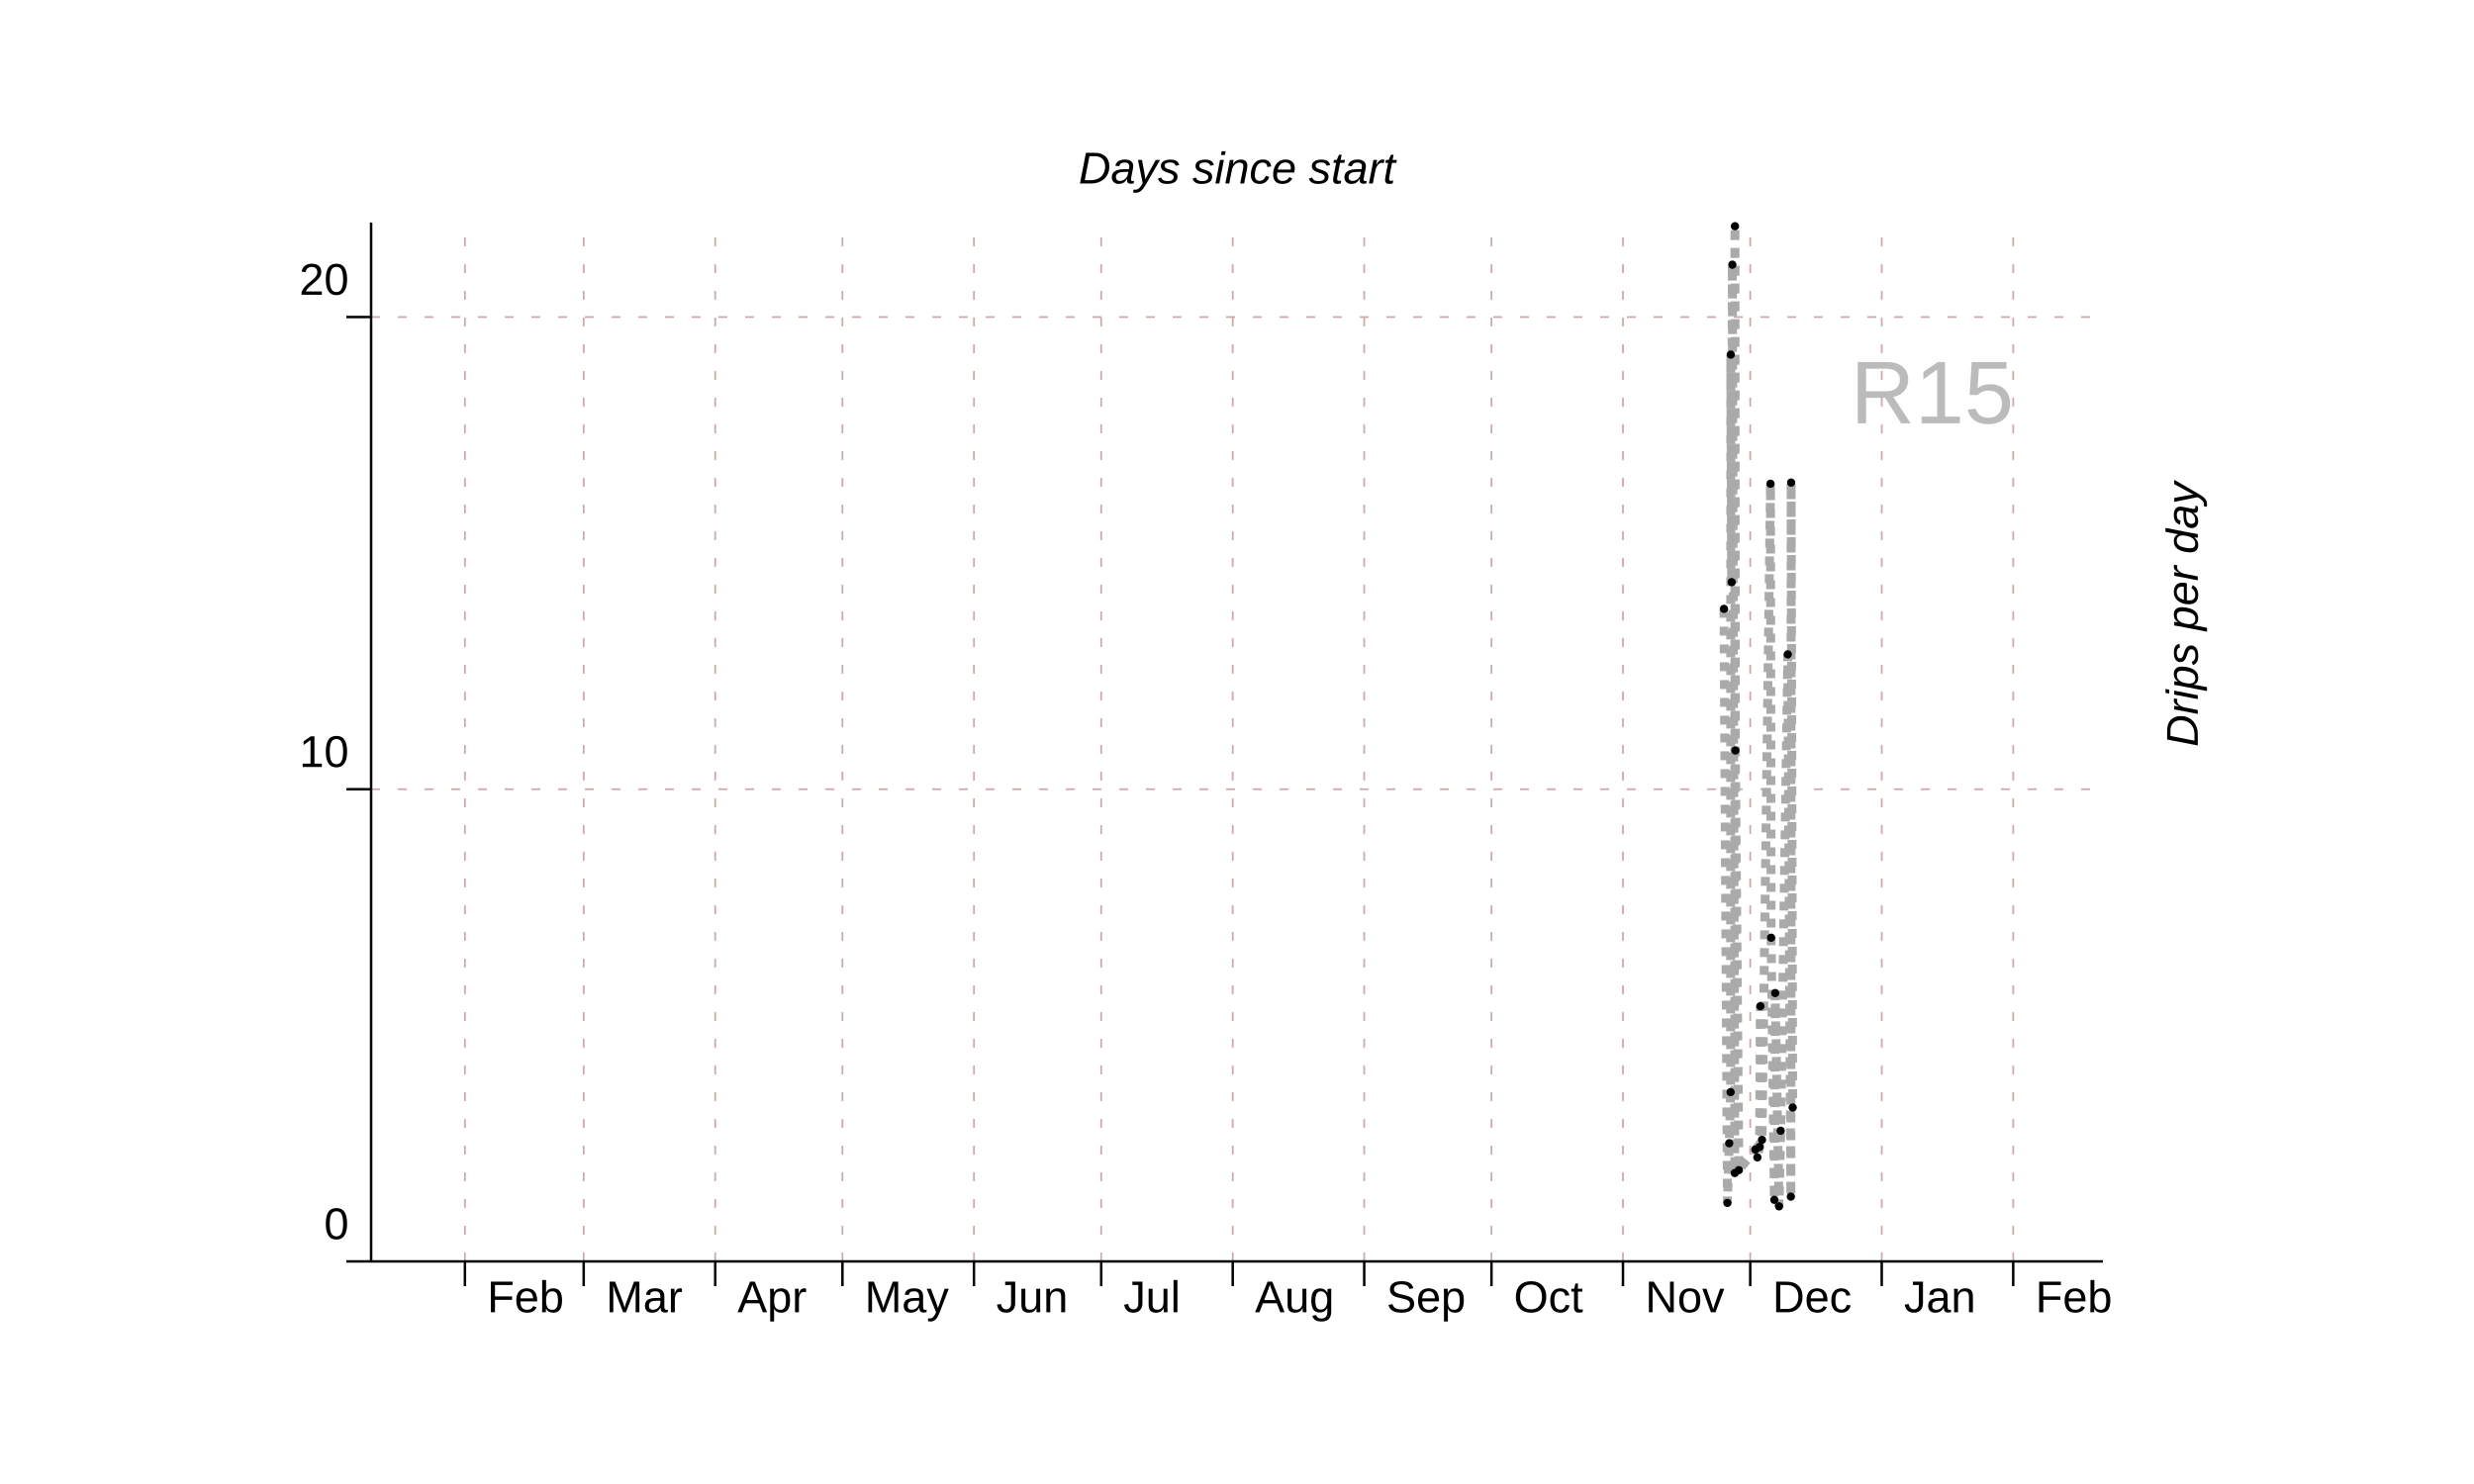
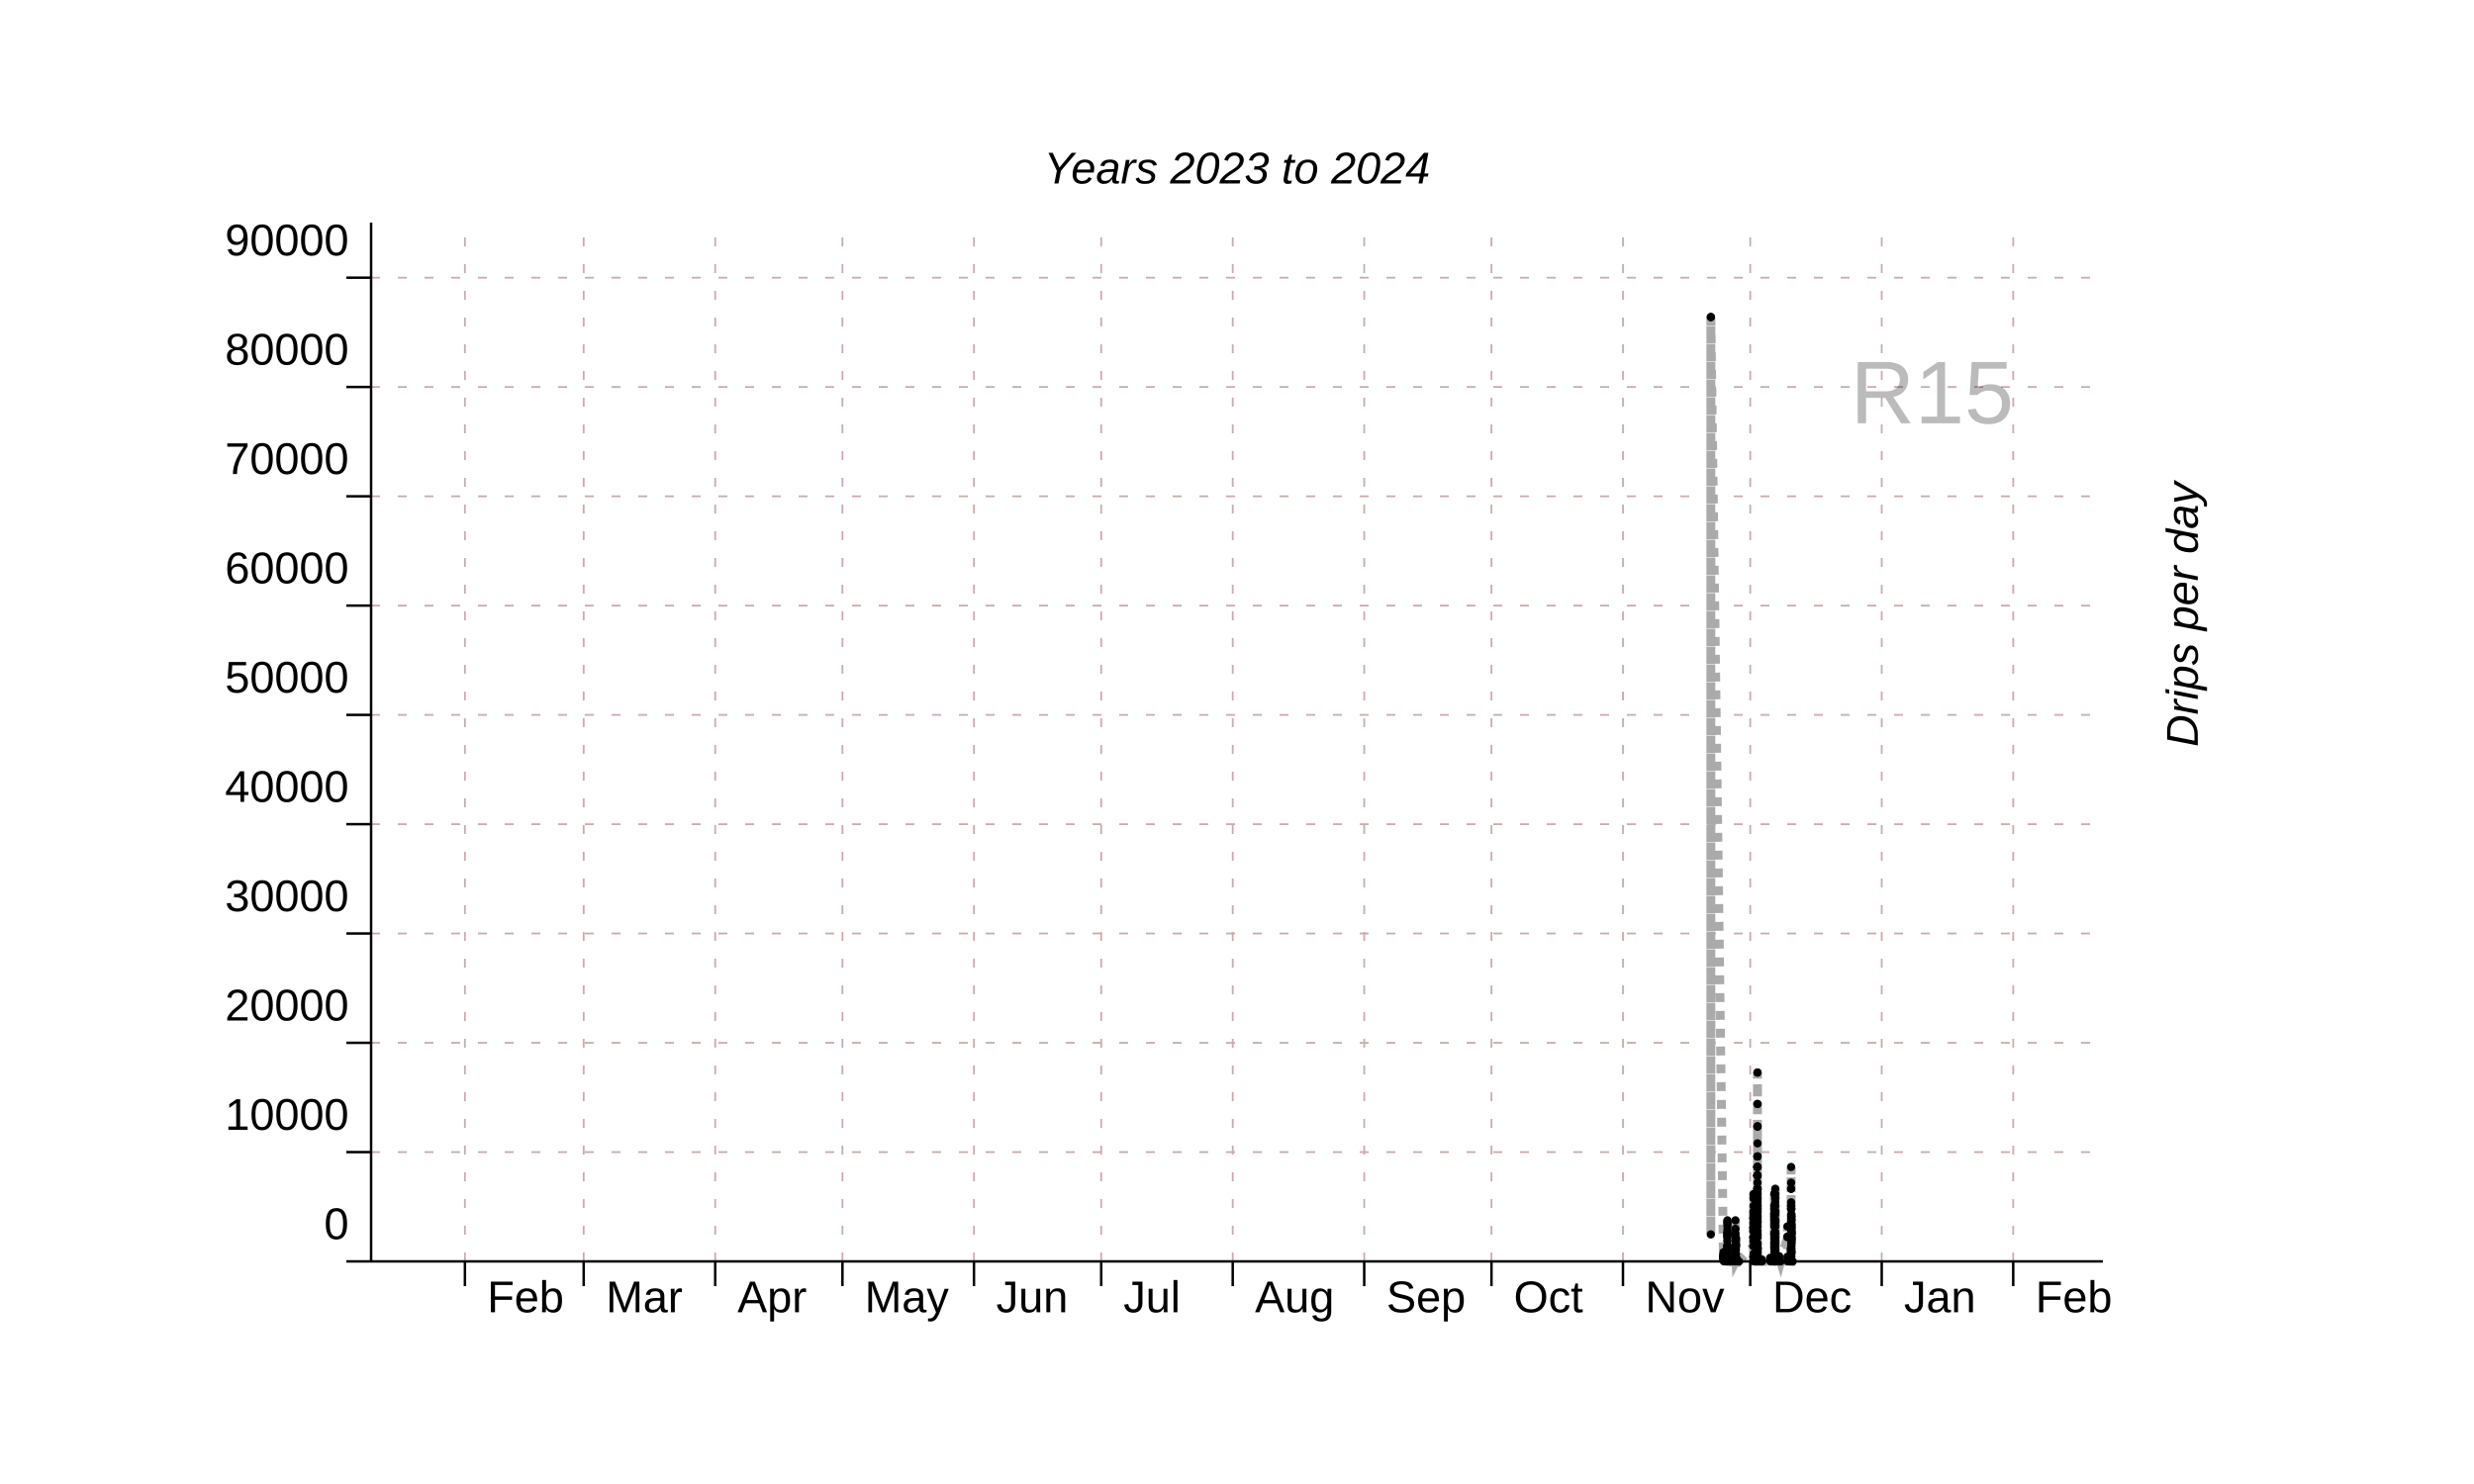
<svg xmlns="http://www.w3.org/2000/svg" version="1.1" viewBox="0 0 1000 600">
  <g>
    <g stroke-dasharray="3.6 7.2" stroke-width="0.72" stroke="#caa">
      <line x1="813.75" x2="813.75" y1="510.00" y2="90.00" />
      <line x1="760.60" x2="760.60" y1="510.00" y2="90.00" />
      <line x1="707.45" x2="707.45" y1="510.00" y2="90.00" />
      <line x1="656.01" x2="656.01" y1="510.00" y2="90.00" />
      <line x1="602.86" x2="602.86" y1="510.00" y2="90.00" />
      <line x1="551.42" x2="551.42" y1="510.00" y2="90.00" />
      <line x1="498.27" x2="498.27" y1="510.00" y2="90.00" />
      <line x1="445.11" x2="445.11" y1="510.00" y2="90.00" />
      <line x1="393.68" x2="393.68" y1="510.00" y2="90.00" />
      <line x1="340.52" x2="340.52" y1="510.00" y2="90.00" />
      <line x1="289.09" x2="289.09" y1="510.00" y2="90.00" />
      <line x1="235.93" x2="235.93" y1="510.00" y2="90.00" />
      <line x1="187.92" x2="187.92" y1="510.00" y2="90.00" />
      <line x1="150.00" x2="850.00" y1="510.00" y2="510.00" />
-       <line x1="150.00" x2="850.00" y1="319.09" y2="319.09" />
-       <line x1="150.00" x2="850.00" y1="128.18" y2="128.18" />
+       <line x1="150.00" x2="850.00" y1="465.81" y2="465.81" />
+       <line x1="150.00" x2="850.00" y1="421.62" y2="421.62" />
+       <line x1="150.00" x2="850.00" y1="377.42" y2="377.42" />
+       <line x1="150.00" x2="850.00" y1="333.23" y2="333.23" />
+       <line x1="150.00" x2="850.00" y1="289.04" y2="289.04" />
+       <line x1="150.00" x2="850.00" y1="244.85" y2="244.85" />
+       <line x1="150.00" x2="850.00" y1="200.66" y2="200.66" />
+       <line x1="150.00" x2="850.00" y1="156.46" y2="156.46" />
+       <line x1="150.00" x2="850.00" y1="112.27" y2="112.27" />
    </g>
    <g>
      <text dominant-baseline="hanging" dx="-36.0" dy="18.0" fill="#0004" font-family="Arial, sans-serif" font-size="36" stroke="none" text-anchor="end" x="850.00" y="128.18">R15</text>
    </g>
    <g>
-       <text dominant-baseline="text-bottom" dy="-12.0" fill="black" font-family="Arial, sans-serif" font-size="18.0" font-style="italic" stroke="none" text-anchor="middle" x="500.00" y="90.00">Days since start</text>
+       <text dominant-baseline="text-bottom" dy="-12.0" fill="black" font-family="Arial, sans-serif" font-size="18.0" font-style="italic" stroke="none" text-anchor="middle" x="500.00" y="90.00">Years 2023 to 2024</text>
    </g>
    <g>
      <text dominant-baseline="central" dx="12.0" dy="12.0" fill="black" font-family="Arial, sans-serif" font-size="18.0" font-style="italic" stroke="none" text-anchor="middle" text-orientation="sideways" writing-mode="vertical-lr" x="850.00" y="300.00">Drips per day</text>
    </g>
-     <polyline fill="none" points="696.84,246.17 698.23,486.35 698.96,462.23 699.51,441.57 699.60,143.37 699.94,235.37 700.22,107.01 701.21,474.27 701.28,91.46 701.44,303.43 702.86,473.08 709.56,464.76 710.34,467.95 711.23,463.72 711.54,406.82 712.21,460.86 715.64,195.58 715.89,379.13 717.20,485.11 717.53,401.50 719.10,487.74 719.76,457.18 722.62,264.58 723.87,483.81 723.98,195.10 724.61,447.79" stroke-dasharray="3.6 3.6" stroke-width="3.6" stroke="#aaa" />
+     <polyline fill="none" points="691.53,128.18 691.53,499.09 691.53,128.18 696.62,508.05 696.63,508.13 696.63,507.74 696.64,508.19 696.64,509.12 696.65,508.99 696.66,508.65 696.66,508.30 696.66,507.54 696.67,506.29 696.67,506.90 696.67,507.71 696.68,508.00 696.68,508.04 696.69,508.85 696.72,509.77 696.84,509.94 698.23,509.99 698.23,499.09 698.23,494.73 698.23,493.40 698.23,500.21 698.23,503.64 698.23,504.03 698.23,501.70 698.23,499.68 698.24,498.43 698.24,498.43 698.24,495.86 698.24,494.09 698.24,497.27 698.24,503.53 698.24,504.98 698.24,504.13 698.24,504.13 698.25,506.06 698.25,505.56 698.25,506.43 698.26,508.90 698.27,509.46 698.96,509.99 698.97,509.43 698.98,509.24 698.99,509.08 698.99,508.94 699.00,508.79 699.03,509.73 699.51,509.98 699.60,509.92 699.60,509.06 699.61,508.93 699.62,509.00 699.63,508.94 699.63,508.90 699.64,508.65 699.64,508.81 699.65,509.27 699.67,509.50 699.69,509.58 699.70,509.51 699.72,509.40 699.73,509.43 699.74,509.26 699.75,509.40 699.78,509.76 699.82,509.78 699.94,509.94 699.98,509.82 700.03,509.84 700.05,509.58 700.06,509.44 700.07,509.45 700.09,509.41 700.10,509.60 700.11,509.02 700.12,508.85 700.13,509.13 700.14,509.43 700.22,509.91 700.24,509.53 700.26,509.66 700.29,509.73 701.21,509.99 701.28,509.90 701.44,509.95 701.44,507.42 701.45,505.34 701.47,509.63 701.47,504.55 701.47,496.83 701.47,493.40 701.47,498.77 701.48,508.76 701.48,508.30 701.49,508.38 701.53,509.82 701.53,507.75 701.53,506.87 701.54,507.61 701.54,507.61 701.54,508.10 701.55,508.07 701.55,508.10 701.56,508.24 701.56,508.58 701.57,508.97 701.57,508.67 701.58,508.88 701.59,508.88 701.60,509.57 701.64,509.80 701.64,506.82 701.65,505.17 701.65,503.74 701.65,501.52 701.65,503.06 701.65,503.18 701.65,500.91 701.65,500.45 701.65,504.03 701.66,507.17 701.66,508.58 701.67,508.89 701.67,508.55 701.68,509.17 701.70,509.59 701.72,509.55 701.72,508.73 701.73,508.66 701.74,509.19 701.76,509.66 701.79,509.71 701.82,509.78 701.85,509.73 701.87,509.54 701.89,509.74 701.93,509.79 701.94,509.33 701.95,508.95 701.96,509.08 701.97,509.41 702.86,509.99 708.69,503.84 708.69,500.21 708.70,500.21 708.70,497.68 708.70,492.64 708.70,496.36 708.70,508.08 708.78,509.90 708.78,494.09 708.78,490.91 708.78,496.36 708.78,489.90 708.78,491.82 708.78,492.64 708.78,482.73 708.78,484.55 708.78,487.54 708.78,489.90 708.78,494.73 708.78,501.70 708.78,506.95 708.81,509.71 708.84,509.72 709.56,509.99 710.34,509.99 710.34,499.39 710.34,482.73 710.34,482.73 710.34,475.29 710.34,471.82 710.34,480.63 710.34,482.73 710.34,475.29 710.34,471.82 710.34,475.29 710.34,482.73 710.34,484.55 710.34,487.54 710.34,488.79 710.34,491.82 710.35,504.13 710.35,508.13 710.35,503.74 710.35,504.70 710.35,497.68 710.35,495.86 710.35,492.64 710.35,489.90 710.35,489.90 710.36,487.54 710.36,484.55 710.36,486.14 710.36,494.09 710.37,509.27 710.38,509.20 710.38,506.74 710.38,499.09 710.38,503.06 710.38,500.21 710.38,467.58 710.38,433.64 710.38,455.45 710.38,455.45 710.38,433.64 710.38,446.36 710.38,446.36 710.38,471.82 710.38,480.63 710.38,475.29 710.38,471.82 710.38,475.29 710.38,471.82 710.38,478.18 710.38,482.73 710.38,480.63 710.38,462.27 710.38,467.58 710.38,471.82 710.38,467.58 710.38,455.45 710.38,475.29 710.39,480.63 710.39,488.79 710.39,491.82 710.39,494.09 710.39,487.54 710.39,484.55 710.39,505.29 710.40,508.98 710.40,508.98 710.40,504.84 710.41,504.70 710.41,502.66 710.41,504.70 710.41,506.06 710.41,508.11 710.42,507.64 710.43,509.53 710.45,509.63 710.47,509.45 710.52,509.85 711.23,509.99 711.54,509.98 712.21,509.99 712.22,509.31 715.53,508.56 715.64,509.93 715.89,509.97 717.20,509.99 717.20,507.15 717.21,504.70 717.21,502.36 717.21,499.09 717.21,490.91 717.21,493.40 717.21,495.86 717.21,498.77 717.21,498.43 717.21,482.73 717.21,487.54 717.21,482.73 717.21,490.91 717.21,487.54 717.21,490.91 717.21,491.82 717.21,492.64 717.21,488.79 717.21,491.82 717.21,495.31 717.22,498.77 717.22,500.69 717.22,504.77 717.22,503.06 717.22,491.82 717.22,492.64 717.22,493.40 717.22,488.79 717.22,490.91 717.22,494.73 717.22,499.09 717.22,503.94 717.23,505.98 717.53,509.97 717.56,509.75 717.56,508.08 717.57,508.77 717.57,506.22 717.57,503.06 717.57,505.76 717.57,502.05 717.58,506.56 717.58,506.10 717.58,505.34 717.58,500.21 717.58,498.77 717.58,490.91 717.58,480.63 717.58,484.55 717.58,482.73 717.58,484.55 717.58,487.54 717.58,503.74 717.58,499.09 717.58,489.90 717.58,486.14 717.58,489.90 717.59,494.09 717.59,498.07 717.59,501.70 717.59,502.51 717.59,494.09 717.59,495.31 717.59,495.86 717.59,493.40 717.59,498.77 717.59,493.40 717.59,489.90 717.59,500.21 717.63,509.77 719.10,509.99 719.12,509.71 719.13,509.24 719.14,507.90 719.76,509.99 722.48,500.21 722.48,495.86 722.48,499.95 722.49,508.13 722.62,509.94 723.87,509.99 723.87,505.76 723.87,504.84 723.88,508.19 723.98,509.93 723.98,487.54 723.98,488.79 723.98,478.18 723.98,471.82 723.98,480.63 723.98,480.63 723.98,486.14 723.98,487.54 723.98,488.79 723.98,494.73 723.98,501.12 723.99,504.84 723.99,508.19 724.04,509.84 724.04,498.43 724.04,503.64 724.04,504.91 724.06,509.60 724.06,505.85 724.06,498.77 724.06,490.91 724.06,488.79 724.06,491.82 724.06,495.86 724.06,501.32 724.07,506.68 724.07,500.91 724.07,494.73 724.07,493.40 724.07,496.36 724.07,498.77 724.07,498.43 724.07,496.83 724.07,497.68 724.07,496.36 724.07,499.39 724.07,502.51 724.07,498.07 724.07,495.31 724.07,492.64 724.07,491.82 724.07,493.40 724.08,495.31 724.08,497.68 724.08,500.21 724.08,500.69 724.08,501.70 724.08,501.32 724.08,498.77 724.08,500.21 724.08,502.51 724.08,506.18 724.61,509.99" stroke-dasharray="3.6 3.6" stroke-width="3.6" stroke="#aaa" />
    <g>
-       <circle cx="696.84" cy="246.17" r="1.667" />
-       <circle cx="698.23" cy="486.35" r="1.667" />
-       <circle cx="698.96" cy="462.23" r="1.667" />
-       <circle cx="699.51" cy="441.57" r="1.667" />
-       <circle cx="699.60" cy="143.37" r="1.667" />
-       <circle cx="699.94" cy="235.37" r="1.667" />
-       <circle cx="700.22" cy="107.01" r="1.667" />
-       <circle cx="701.21" cy="474.27" r="1.667" />
-       <circle cx="701.28" cy="91.46" r="1.667" />
-       <circle cx="701.44" cy="303.43" r="1.667" />
-       <circle cx="702.86" cy="473.08" r="1.667" />
-       <circle cx="709.56" cy="464.76" r="1.667" />
-       <circle cx="710.34" cy="467.95" r="1.667" />
-       <circle cx="711.23" cy="463.72" r="1.667" />
-       <circle cx="711.54" cy="406.82" r="1.667" />
-       <circle cx="712.21" cy="460.86" r="1.667" />
-       <circle cx="715.64" cy="195.58" r="1.667" />
-       <circle cx="715.89" cy="379.13" r="1.667" />
-       <circle cx="717.20" cy="485.11" r="1.667" />
-       <circle cx="717.53" cy="401.50" r="1.667" />
-       <circle cx="719.10" cy="487.74" r="1.667" />
-       <circle cx="719.76" cy="457.18" r="1.667" />
-       <circle cx="722.62" cy="264.58" r="1.667" />
-       <circle cx="723.87" cy="483.81" r="1.667" />
-       <circle cx="723.98" cy="195.10" r="1.667" />
-       <circle cx="724.61" cy="447.79" r="1.667" />
+       <circle cx="691.53" cy="128.18" r="1.667" />
+       <circle cx="691.53" cy="499.09" r="1.667" />
+       <circle cx="691.53" cy="128.18" r="1.667" />
+       <circle cx="696.62" cy="508.05" r="1.667" />
+       <circle cx="696.63" cy="508.13" r="1.667" />
+       <circle cx="696.63" cy="507.74" r="1.667" />
+       <circle cx="696.64" cy="508.19" r="1.667" />
+       <circle cx="696.64" cy="509.12" r="1.667" />
+       <circle cx="696.65" cy="508.99" r="1.667" />
+       <circle cx="696.66" cy="508.65" r="1.667" />
+       <circle cx="696.66" cy="508.30" r="1.667" />
+       <circle cx="696.66" cy="507.54" r="1.667" />
+       <circle cx="696.67" cy="506.29" r="1.667" />
+       <circle cx="696.67" cy="506.90" r="1.667" />
+       <circle cx="696.67" cy="507.71" r="1.667" />
+       <circle cx="696.68" cy="508.00" r="1.667" />
+       <circle cx="696.68" cy="508.04" r="1.667" />
+       <circle cx="696.69" cy="508.85" r="1.667" />
+       <circle cx="696.72" cy="509.77" r="1.667" />
+       <circle cx="696.84" cy="509.94" r="1.667" />
+       <circle cx="698.23" cy="509.99" r="1.667" />
+       <circle cx="698.23" cy="499.09" r="1.667" />
+       <circle cx="698.23" cy="494.73" r="1.667" />
+       <circle cx="698.23" cy="493.40" r="1.667" />
+       <circle cx="698.23" cy="500.21" r="1.667" />
+       <circle cx="698.23" cy="503.64" r="1.667" />
+       <circle cx="698.23" cy="504.03" r="1.667" />
+       <circle cx="698.23" cy="501.70" r="1.667" />
+       <circle cx="698.23" cy="499.68" r="1.667" />
+       <circle cx="698.24" cy="498.43" r="1.667" />
+       <circle cx="698.24" cy="498.43" r="1.667" />
+       <circle cx="698.24" cy="495.86" r="1.667" />
+       <circle cx="698.24" cy="494.09" r="1.667" />
+       <circle cx="698.24" cy="497.27" r="1.667" />
+       <circle cx="698.24" cy="503.53" r="1.667" />
+       <circle cx="698.24" cy="504.98" r="1.667" />
+       <circle cx="698.24" cy="504.13" r="1.667" />
+       <circle cx="698.24" cy="504.13" r="1.667" />
+       <circle cx="698.25" cy="506.06" r="1.667" />
+       <circle cx="698.25" cy="505.56" r="1.667" />
+       <circle cx="698.25" cy="506.43" r="1.667" />
+       <circle cx="698.26" cy="508.90" r="1.667" />
+       <circle cx="698.27" cy="509.46" r="1.667" />
+       <circle cx="698.96" cy="509.99" r="1.667" />
+       <circle cx="698.97" cy="509.43" r="1.667" />
+       <circle cx="698.98" cy="509.24" r="1.667" />
+       <circle cx="698.99" cy="509.08" r="1.667" />
+       <circle cx="698.99" cy="508.94" r="1.667" />
+       <circle cx="699.00" cy="508.79" r="1.667" />
+       <circle cx="699.03" cy="509.73" r="1.667" />
+       <circle cx="699.51" cy="509.98" r="1.667" />
+       <circle cx="699.60" cy="509.92" r="1.667" />
+       <circle cx="699.60" cy="509.06" r="1.667" />
+       <circle cx="699.61" cy="508.93" r="1.667" />
+       <circle cx="699.62" cy="509.00" r="1.667" />
+       <circle cx="699.63" cy="508.94" r="1.667" />
+       <circle cx="699.63" cy="508.90" r="1.667" />
+       <circle cx="699.64" cy="508.65" r="1.667" />
+       <circle cx="699.64" cy="508.81" r="1.667" />
+       <circle cx="699.65" cy="509.27" r="1.667" />
+       <circle cx="699.67" cy="509.50" r="1.667" />
+       <circle cx="699.69" cy="509.58" r="1.667" />
+       <circle cx="699.70" cy="509.51" r="1.667" />
+       <circle cx="699.72" cy="509.40" r="1.667" />
+       <circle cx="699.73" cy="509.43" r="1.667" />
+       <circle cx="699.74" cy="509.26" r="1.667" />
+       <circle cx="699.75" cy="509.40" r="1.667" />
+       <circle cx="699.78" cy="509.76" r="1.667" />
+       <circle cx="699.82" cy="509.78" r="1.667" />
+       <circle cx="699.94" cy="509.94" r="1.667" />
+       <circle cx="699.98" cy="509.82" r="1.667" />
+       <circle cx="700.03" cy="509.84" r="1.667" />
+       <circle cx="700.05" cy="509.58" r="1.667" />
+       <circle cx="700.06" cy="509.44" r="1.667" />
+       <circle cx="700.07" cy="509.45" r="1.667" />
+       <circle cx="700.09" cy="509.41" r="1.667" />
+       <circle cx="700.10" cy="509.60" r="1.667" />
+       <circle cx="700.11" cy="509.02" r="1.667" />
+       <circle cx="700.12" cy="508.85" r="1.667" />
+       <circle cx="700.13" cy="509.13" r="1.667" />
+       <circle cx="700.14" cy="509.43" r="1.667" />
+       <circle cx="700.22" cy="509.91" r="1.667" />
+       <circle cx="700.24" cy="509.53" r="1.667" />
+       <circle cx="700.26" cy="509.66" r="1.667" />
+       <circle cx="700.29" cy="509.73" r="1.667" />
+       <circle cx="701.21" cy="509.99" r="1.667" />
+       <circle cx="701.28" cy="509.90" r="1.667" />
+       <circle cx="701.44" cy="509.95" r="1.667" />
+       <circle cx="701.44" cy="507.42" r="1.667" />
+       <circle cx="701.45" cy="505.34" r="1.667" />
+       <circle cx="701.47" cy="509.63" r="1.667" />
+       <circle cx="701.47" cy="504.55" r="1.667" />
+       <circle cx="701.47" cy="496.83" r="1.667" />
+       <circle cx="701.47" cy="493.40" r="1.667" />
+       <circle cx="701.47" cy="498.77" r="1.667" />
+       <circle cx="701.48" cy="508.76" r="1.667" />
+       <circle cx="701.48" cy="508.30" r="1.667" />
+       <circle cx="701.49" cy="508.38" r="1.667" />
+       <circle cx="701.53" cy="509.82" r="1.667" />
+       <circle cx="701.53" cy="507.75" r="1.667" />
+       <circle cx="701.53" cy="506.87" r="1.667" />
+       <circle cx="701.54" cy="507.61" r="1.667" />
+       <circle cx="701.54" cy="507.61" r="1.667" />
+       <circle cx="701.54" cy="508.10" r="1.667" />
+       <circle cx="701.55" cy="508.07" r="1.667" />
+       <circle cx="701.55" cy="508.10" r="1.667" />
+       <circle cx="701.56" cy="508.24" r="1.667" />
+       <circle cx="701.56" cy="508.58" r="1.667" />
+       <circle cx="701.57" cy="508.97" r="1.667" />
+       <circle cx="701.57" cy="508.67" r="1.667" />
+       <circle cx="701.58" cy="508.88" r="1.667" />
+       <circle cx="701.59" cy="508.88" r="1.667" />
+       <circle cx="701.60" cy="509.57" r="1.667" />
+       <circle cx="701.64" cy="509.80" r="1.667" />
+       <circle cx="701.64" cy="506.82" r="1.667" />
+       <circle cx="701.65" cy="505.17" r="1.667" />
+       <circle cx="701.65" cy="503.74" r="1.667" />
+       <circle cx="701.65" cy="501.52" r="1.667" />
+       <circle cx="701.65" cy="503.06" r="1.667" />
+       <circle cx="701.65" cy="503.18" r="1.667" />
+       <circle cx="701.65" cy="500.91" r="1.667" />
+       <circle cx="701.65" cy="500.45" r="1.667" />
+       <circle cx="701.65" cy="504.03" r="1.667" />
+       <circle cx="701.66" cy="507.17" r="1.667" />
+       <circle cx="701.66" cy="508.58" r="1.667" />
+       <circle cx="701.67" cy="508.89" r="1.667" />
+       <circle cx="701.67" cy="508.55" r="1.667" />
+       <circle cx="701.68" cy="509.17" r="1.667" />
+       <circle cx="701.70" cy="509.59" r="1.667" />
+       <circle cx="701.72" cy="509.55" r="1.667" />
+       <circle cx="701.72" cy="508.73" r="1.667" />
+       <circle cx="701.73" cy="508.66" r="1.667" />
+       <circle cx="701.74" cy="509.19" r="1.667" />
+       <circle cx="701.76" cy="509.66" r="1.667" />
+       <circle cx="701.79" cy="509.71" r="1.667" />
+       <circle cx="701.82" cy="509.78" r="1.667" />
+       <circle cx="701.85" cy="509.73" r="1.667" />
+       <circle cx="701.87" cy="509.54" r="1.667" />
+       <circle cx="701.89" cy="509.74" r="1.667" />
+       <circle cx="701.93" cy="509.79" r="1.667" />
+       <circle cx="701.94" cy="509.33" r="1.667" />
+       <circle cx="701.95" cy="508.95" r="1.667" />
+       <circle cx="701.96" cy="509.08" r="1.667" />
+       <circle cx="701.97" cy="509.41" r="1.667" />
+       <circle cx="702.86" cy="509.99" r="1.667" />
+       <circle cx="708.69" cy="503.84" r="1.667" />
+       <circle cx="708.69" cy="500.21" r="1.667" />
+       <circle cx="708.70" cy="500.21" r="1.667" />
+       <circle cx="708.70" cy="497.68" r="1.667" />
+       <circle cx="708.70" cy="492.64" r="1.667" />
+       <circle cx="708.70" cy="496.36" r="1.667" />
+       <circle cx="708.70" cy="508.08" r="1.667" />
+       <circle cx="708.78" cy="509.90" r="1.667" />
+       <circle cx="708.78" cy="494.09" r="1.667" />
+       <circle cx="708.78" cy="490.91" r="1.667" />
+       <circle cx="708.78" cy="496.36" r="1.667" />
+       <circle cx="708.78" cy="489.90" r="1.667" />
+       <circle cx="708.78" cy="491.82" r="1.667" />
+       <circle cx="708.78" cy="492.64" r="1.667" />
+       <circle cx="708.78" cy="482.73" r="1.667" />
+       <circle cx="708.78" cy="484.55" r="1.667" />
+       <circle cx="708.78" cy="487.54" r="1.667" />
+       <circle cx="708.78" cy="489.90" r="1.667" />
+       <circle cx="708.78" cy="494.73" r="1.667" />
+       <circle cx="708.78" cy="501.70" r="1.667" />
+       <circle cx="708.78" cy="506.95" r="1.667" />
+       <circle cx="708.81" cy="509.71" r="1.667" />
+       <circle cx="708.84" cy="509.72" r="1.667" />
+       <circle cx="709.56" cy="509.99" r="1.667" />
+       <circle cx="710.34" cy="509.99" r="1.667" />
+       <circle cx="710.34" cy="499.39" r="1.667" />
+       <circle cx="710.34" cy="482.73" r="1.667" />
+       <circle cx="710.34" cy="482.73" r="1.667" />
+       <circle cx="710.34" cy="475.29" r="1.667" />
+       <circle cx="710.34" cy="471.82" r="1.667" />
+       <circle cx="710.34" cy="480.63" r="1.667" />
+       <circle cx="710.34" cy="482.73" r="1.667" />
+       <circle cx="710.34" cy="475.29" r="1.667" />
+       <circle cx="710.34" cy="471.82" r="1.667" />
+       <circle cx="710.34" cy="475.29" r="1.667" />
+       <circle cx="710.34" cy="482.73" r="1.667" />
+       <circle cx="710.34" cy="484.55" r="1.667" />
+       <circle cx="710.34" cy="487.54" r="1.667" />
+       <circle cx="710.34" cy="488.79" r="1.667" />
+       <circle cx="710.34" cy="491.82" r="1.667" />
+       <circle cx="710.35" cy="504.13" r="1.667" />
+       <circle cx="710.35" cy="508.13" r="1.667" />
+       <circle cx="710.35" cy="503.74" r="1.667" />
+       <circle cx="710.35" cy="504.70" r="1.667" />
+       <circle cx="710.35" cy="497.68" r="1.667" />
+       <circle cx="710.35" cy="495.86" r="1.667" />
+       <circle cx="710.35" cy="492.64" r="1.667" />
+       <circle cx="710.35" cy="489.90" r="1.667" />
+       <circle cx="710.35" cy="489.90" r="1.667" />
+       <circle cx="710.36" cy="487.54" r="1.667" />
+       <circle cx="710.36" cy="484.55" r="1.667" />
+       <circle cx="710.36" cy="486.14" r="1.667" />
+       <circle cx="710.36" cy="494.09" r="1.667" />
+       <circle cx="710.37" cy="509.27" r="1.667" />
+       <circle cx="710.38" cy="509.20" r="1.667" />
+       <circle cx="710.38" cy="506.74" r="1.667" />
+       <circle cx="710.38" cy="499.09" r="1.667" />
+       <circle cx="710.38" cy="503.06" r="1.667" />
+       <circle cx="710.38" cy="500.21" r="1.667" />
+       <circle cx="710.38" cy="467.58" r="1.667" />
+       <circle cx="710.38" cy="433.64" r="1.667" />
+       <circle cx="710.38" cy="455.45" r="1.667" />
+       <circle cx="710.38" cy="455.45" r="1.667" />
+       <circle cx="710.38" cy="433.64" r="1.667" />
+       <circle cx="710.38" cy="446.36" r="1.667" />
+       <circle cx="710.38" cy="446.36" r="1.667" />
+       <circle cx="710.38" cy="471.82" r="1.667" />
+       <circle cx="710.38" cy="480.63" r="1.667" />
+       <circle cx="710.38" cy="475.29" r="1.667" />
+       <circle cx="710.38" cy="471.82" r="1.667" />
+       <circle cx="710.38" cy="475.29" r="1.667" />
+       <circle cx="710.38" cy="471.82" r="1.667" />
+       <circle cx="710.38" cy="478.18" r="1.667" />
+       <circle cx="710.38" cy="482.73" r="1.667" />
+       <circle cx="710.38" cy="480.63" r="1.667" />
+       <circle cx="710.38" cy="462.27" r="1.667" />
+       <circle cx="710.38" cy="467.58" r="1.667" />
+       <circle cx="710.38" cy="471.82" r="1.667" />
+       <circle cx="710.38" cy="467.58" r="1.667" />
+       <circle cx="710.38" cy="455.45" r="1.667" />
+       <circle cx="710.38" cy="475.29" r="1.667" />
+       <circle cx="710.39" cy="480.63" r="1.667" />
+       <circle cx="710.39" cy="488.79" r="1.667" />
+       <circle cx="710.39" cy="491.82" r="1.667" />
+       <circle cx="710.39" cy="494.09" r="1.667" />
+       <circle cx="710.39" cy="487.54" r="1.667" />
+       <circle cx="710.39" cy="484.55" r="1.667" />
+       <circle cx="710.39" cy="505.29" r="1.667" />
+       <circle cx="710.40" cy="508.98" r="1.667" />
+       <circle cx="710.40" cy="508.98" r="1.667" />
+       <circle cx="710.40" cy="504.84" r="1.667" />
+       <circle cx="710.41" cy="504.70" r="1.667" />
+       <circle cx="710.41" cy="502.66" r="1.667" />
+       <circle cx="710.41" cy="504.70" r="1.667" />
+       <circle cx="710.41" cy="506.06" r="1.667" />
+       <circle cx="710.41" cy="508.11" r="1.667" />
+       <circle cx="710.42" cy="507.64" r="1.667" />
+       <circle cx="710.43" cy="509.53" r="1.667" />
+       <circle cx="710.45" cy="509.63" r="1.667" />
+       <circle cx="710.47" cy="509.45" r="1.667" />
+       <circle cx="710.52" cy="509.85" r="1.667" />
+       <circle cx="711.23" cy="509.99" r="1.667" />
+       <circle cx="711.54" cy="509.98" r="1.667" />
+       <circle cx="712.21" cy="509.99" r="1.667" />
+       <circle cx="712.22" cy="509.31" r="1.667" />
+       <circle cx="715.53" cy="508.56" r="1.667" />
+       <circle cx="715.64" cy="509.93" r="1.667" />
+       <circle cx="715.89" cy="509.97" r="1.667" />
+       <circle cx="717.20" cy="509.99" r="1.667" />
+       <circle cx="717.20" cy="507.15" r="1.667" />
+       <circle cx="717.21" cy="504.70" r="1.667" />
+       <circle cx="717.21" cy="502.36" r="1.667" />
+       <circle cx="717.21" cy="499.09" r="1.667" />
+       <circle cx="717.21" cy="490.91" r="1.667" />
+       <circle cx="717.21" cy="493.40" r="1.667" />
+       <circle cx="717.21" cy="495.86" r="1.667" />
+       <circle cx="717.21" cy="498.77" r="1.667" />
+       <circle cx="717.21" cy="498.43" r="1.667" />
+       <circle cx="717.21" cy="482.73" r="1.667" />
+       <circle cx="717.21" cy="487.54" r="1.667" />
+       <circle cx="717.21" cy="482.73" r="1.667" />
+       <circle cx="717.21" cy="490.91" r="1.667" />
+       <circle cx="717.21" cy="487.54" r="1.667" />
+       <circle cx="717.21" cy="490.91" r="1.667" />
+       <circle cx="717.21" cy="491.82" r="1.667" />
+       <circle cx="717.21" cy="492.64" r="1.667" />
+       <circle cx="717.21" cy="488.79" r="1.667" />
+       <circle cx="717.21" cy="491.82" r="1.667" />
+       <circle cx="717.21" cy="495.31" r="1.667" />
+       <circle cx="717.22" cy="498.77" r="1.667" />
+       <circle cx="717.22" cy="500.69" r="1.667" />
+       <circle cx="717.22" cy="504.77" r="1.667" />
+       <circle cx="717.22" cy="503.06" r="1.667" />
+       <circle cx="717.22" cy="491.82" r="1.667" />
+       <circle cx="717.22" cy="492.64" r="1.667" />
+       <circle cx="717.22" cy="493.40" r="1.667" />
+       <circle cx="717.22" cy="488.79" r="1.667" />
+       <circle cx="717.22" cy="490.91" r="1.667" />
+       <circle cx="717.22" cy="494.73" r="1.667" />
+       <circle cx="717.22" cy="499.09" r="1.667" />
+       <circle cx="717.22" cy="503.94" r="1.667" />
+       <circle cx="717.23" cy="505.98" r="1.667" />
+       <circle cx="717.53" cy="509.97" r="1.667" />
+       <circle cx="717.56" cy="509.75" r="1.667" />
+       <circle cx="717.56" cy="508.08" r="1.667" />
+       <circle cx="717.57" cy="508.77" r="1.667" />
+       <circle cx="717.57" cy="506.22" r="1.667" />
+       <circle cx="717.57" cy="503.06" r="1.667" />
+       <circle cx="717.57" cy="505.76" r="1.667" />
+       <circle cx="717.57" cy="502.05" r="1.667" />
+       <circle cx="717.58" cy="506.56" r="1.667" />
+       <circle cx="717.58" cy="506.10" r="1.667" />
+       <circle cx="717.58" cy="505.34" r="1.667" />
+       <circle cx="717.58" cy="500.21" r="1.667" />
+       <circle cx="717.58" cy="498.77" r="1.667" />
+       <circle cx="717.58" cy="490.91" r="1.667" />
+       <circle cx="717.58" cy="480.63" r="1.667" />
+       <circle cx="717.58" cy="484.55" r="1.667" />
+       <circle cx="717.58" cy="482.73" r="1.667" />
+       <circle cx="717.58" cy="484.55" r="1.667" />
+       <circle cx="717.58" cy="487.54" r="1.667" />
+       <circle cx="717.58" cy="503.74" r="1.667" />
+       <circle cx="717.58" cy="499.09" r="1.667" />
+       <circle cx="717.58" cy="489.90" r="1.667" />
+       <circle cx="717.58" cy="486.14" r="1.667" />
+       <circle cx="717.58" cy="489.90" r="1.667" />
+       <circle cx="717.59" cy="494.09" r="1.667" />
+       <circle cx="717.59" cy="498.07" r="1.667" />
+       <circle cx="717.59" cy="501.70" r="1.667" />
+       <circle cx="717.59" cy="502.51" r="1.667" />
+       <circle cx="717.59" cy="494.09" r="1.667" />
+       <circle cx="717.59" cy="495.31" r="1.667" />
+       <circle cx="717.59" cy="495.86" r="1.667" />
+       <circle cx="717.59" cy="493.40" r="1.667" />
+       <circle cx="717.59" cy="498.77" r="1.667" />
+       <circle cx="717.59" cy="493.40" r="1.667" />
+       <circle cx="717.59" cy="489.90" r="1.667" />
+       <circle cx="717.59" cy="500.21" r="1.667" />
+       <circle cx="717.63" cy="509.77" r="1.667" />
+       <circle cx="719.10" cy="509.99" r="1.667" />
+       <circle cx="719.12" cy="509.71" r="1.667" />
+       <circle cx="719.13" cy="509.24" r="1.667" />
+       <circle cx="719.14" cy="507.90" r="1.667" />
+       <circle cx="719.76" cy="509.99" r="1.667" />
+       <circle cx="722.48" cy="500.21" r="1.667" />
+       <circle cx="722.48" cy="495.86" r="1.667" />
+       <circle cx="722.48" cy="499.95" r="1.667" />
+       <circle cx="722.49" cy="508.13" r="1.667" />
+       <circle cx="722.62" cy="509.94" r="1.667" />
+       <circle cx="723.87" cy="509.99" r="1.667" />
+       <circle cx="723.87" cy="505.76" r="1.667" />
+       <circle cx="723.87" cy="504.84" r="1.667" />
+       <circle cx="723.88" cy="508.19" r="1.667" />
+       <circle cx="723.98" cy="509.93" r="1.667" />
+       <circle cx="723.98" cy="487.54" r="1.667" />
+       <circle cx="723.98" cy="488.79" r="1.667" />
+       <circle cx="723.98" cy="478.18" r="1.667" />
+       <circle cx="723.98" cy="471.82" r="1.667" />
+       <circle cx="723.98" cy="480.63" r="1.667" />
+       <circle cx="723.98" cy="480.63" r="1.667" />
+       <circle cx="723.98" cy="486.14" r="1.667" />
+       <circle cx="723.98" cy="487.54" r="1.667" />
+       <circle cx="723.98" cy="488.79" r="1.667" />
+       <circle cx="723.98" cy="494.73" r="1.667" />
+       <circle cx="723.98" cy="501.12" r="1.667" />
+       <circle cx="723.99" cy="504.84" r="1.667" />
+       <circle cx="723.99" cy="508.19" r="1.667" />
+       <circle cx="724.04" cy="509.84" r="1.667" />
+       <circle cx="724.04" cy="498.43" r="1.667" />
+       <circle cx="724.04" cy="503.64" r="1.667" />
+       <circle cx="724.04" cy="504.91" r="1.667" />
+       <circle cx="724.06" cy="509.60" r="1.667" />
+       <circle cx="724.06" cy="505.85" r="1.667" />
+       <circle cx="724.06" cy="498.77" r="1.667" />
+       <circle cx="724.06" cy="490.91" r="1.667" />
+       <circle cx="724.06" cy="488.79" r="1.667" />
+       <circle cx="724.06" cy="491.82" r="1.667" />
+       <circle cx="724.06" cy="495.86" r="1.667" />
+       <circle cx="724.06" cy="501.32" r="1.667" />
+       <circle cx="724.07" cy="506.68" r="1.667" />
+       <circle cx="724.07" cy="500.91" r="1.667" />
+       <circle cx="724.07" cy="494.73" r="1.667" />
+       <circle cx="724.07" cy="493.40" r="1.667" />
+       <circle cx="724.07" cy="496.36" r="1.667" />
+       <circle cx="724.07" cy="498.77" r="1.667" />
+       <circle cx="724.07" cy="498.43" r="1.667" />
+       <circle cx="724.07" cy="496.83" r="1.667" />
+       <circle cx="724.07" cy="497.68" r="1.667" />
+       <circle cx="724.07" cy="496.36" r="1.667" />
+       <circle cx="724.07" cy="499.39" r="1.667" />
+       <circle cx="724.07" cy="502.51" r="1.667" />
+       <circle cx="724.07" cy="498.07" r="1.667" />
+       <circle cx="724.07" cy="495.31" r="1.667" />
+       <circle cx="724.07" cy="492.64" r="1.667" />
+       <circle cx="724.07" cy="491.82" r="1.667" />
+       <circle cx="724.07" cy="493.40" r="1.667" />
+       <circle cx="724.08" cy="495.31" r="1.667" />
+       <circle cx="724.08" cy="497.68" r="1.667" />
+       <circle cx="724.08" cy="500.21" r="1.667" />
+       <circle cx="724.08" cy="500.69" r="1.667" />
+       <circle cx="724.08" cy="501.70" r="1.667" />
+       <circle cx="724.08" cy="501.32" r="1.667" />
+       <circle cx="724.08" cy="498.77" r="1.667" />
+       <circle cx="724.08" cy="500.21" r="1.667" />
+       <circle cx="724.08" cy="502.51" r="1.667" />
+       <circle cx="724.08" cy="506.18" r="1.667" />
+       <circle cx="724.61" cy="509.99" r="1.667" />
    </g>
    <g stroke="black">
      <line x1="813.75" x2="813.75" y1="510.00" y2="520.00" />
      <line x1="760.60" x2="760.60" y1="510.00" y2="520.00" />
      <line x1="707.45" x2="707.45" y1="510.00" y2="520.00" />
      <line x1="656.01" x2="656.01" y1="510.00" y2="520.00" />
      <line x1="602.86" x2="602.86" y1="510.00" y2="520.00" />
      <line x1="551.42" x2="551.42" y1="510.00" y2="520.00" />
      <line x1="498.27" x2="498.27" y1="510.00" y2="520.00" />
      <line x1="445.11" x2="445.11" y1="510.00" y2="520.00" />
      <line x1="393.68" x2="393.68" y1="510.00" y2="520.00" />
      <line x1="340.52" x2="340.52" y1="510.00" y2="520.00" />
      <line x1="289.09" x2="289.09" y1="510.00" y2="520.00" />
      <line x1="235.93" x2="235.93" y1="510.00" y2="520.00" />
      <line x1="187.92" x2="187.92" y1="510.00" y2="520.00" />
      <g fill="black" font-family="Arial, sans-serif" font-size="18.0" stroke="none" text-anchor="start" transform="translate(9.0 0.0)">
        <text x="813.75" y="530.57">Feb</text>
        <text x="760.60" y="530.57">Jan</text>
        <text x="707.45" y="530.57">Dec</text>
        <text x="656.01" y="530.57">Nov</text>
        <text x="602.86" y="530.57">Oct</text>
        <text x="551.42" y="530.57">Sep</text>
        <text x="498.27" y="530.57">Aug</text>
        <text x="445.11" y="530.57">Jul</text>
        <text x="393.68" y="530.57">Jun</text>
        <text x="340.52" y="530.57">May</text>
        <text x="289.09" y="530.57">Apr</text>
        <text x="235.93" y="530.57">Mar</text>
        <text x="187.92" y="530.57">Feb</text>
      </g>
      <line x1="150.00" x2="850.00" y1="510.00" y2="510.00" />
    </g>
    <g stroke="black">
      <line x1="150.00" x2="140.00" y1="510.00" y2="510.00" />
-       <line x1="150.00" x2="140.00" y1="319.09" y2="319.09" />
-       <line x1="150.00" x2="140.00" y1="128.18" y2="128.18" />
+       <line x1="150.00" x2="140.00" y1="465.81" y2="465.81" />
+       <line x1="150.00" x2="140.00" y1="421.62" y2="421.62" />
+       <line x1="150.00" x2="140.00" y1="377.42" y2="377.42" />
+       <line x1="150.00" x2="140.00" y1="333.23" y2="333.23" />
+       <line x1="150.00" x2="140.00" y1="289.04" y2="289.04" />
+       <line x1="150.00" x2="140.00" y1="244.85" y2="244.85" />
+       <line x1="150.00" x2="140.00" y1="200.66" y2="200.66" />
+       <line x1="150.00" x2="140.00" y1="156.46" y2="156.46" />
+       <line x1="150.00" x2="140.00" y1="112.27" y2="112.27" />
      <g fill="black" font-family="Arial, sans-serif" font-size="18.0" stroke="none" text-anchor="end">
        <text x="141.00" y="501.00">0</text>
-         <text x="141.00" y="310.09">10</text>
-         <text x="141.00" y="119.18">20</text>
+         <text x="141.00" y="456.81">10000</text>
+         <text x="141.00" y="412.62">20000</text>
+         <text x="141.00" y="368.42">30000</text>
+         <text x="141.00" y="324.23">40000</text>
+         <text x="141.00" y="280.04">50000</text>
+         <text x="141.00" y="235.85">60000</text>
+         <text x="141.00" y="191.66">70000</text>
+         <text x="141.00" y="147.46">80000</text>
+         <text x="141.00" y="103.27">90000</text>
      </g>
      <line x1="150.00" x2="150.00" y1="510.00" y2="90.00" />
    </g>
  </g>
</svg>
